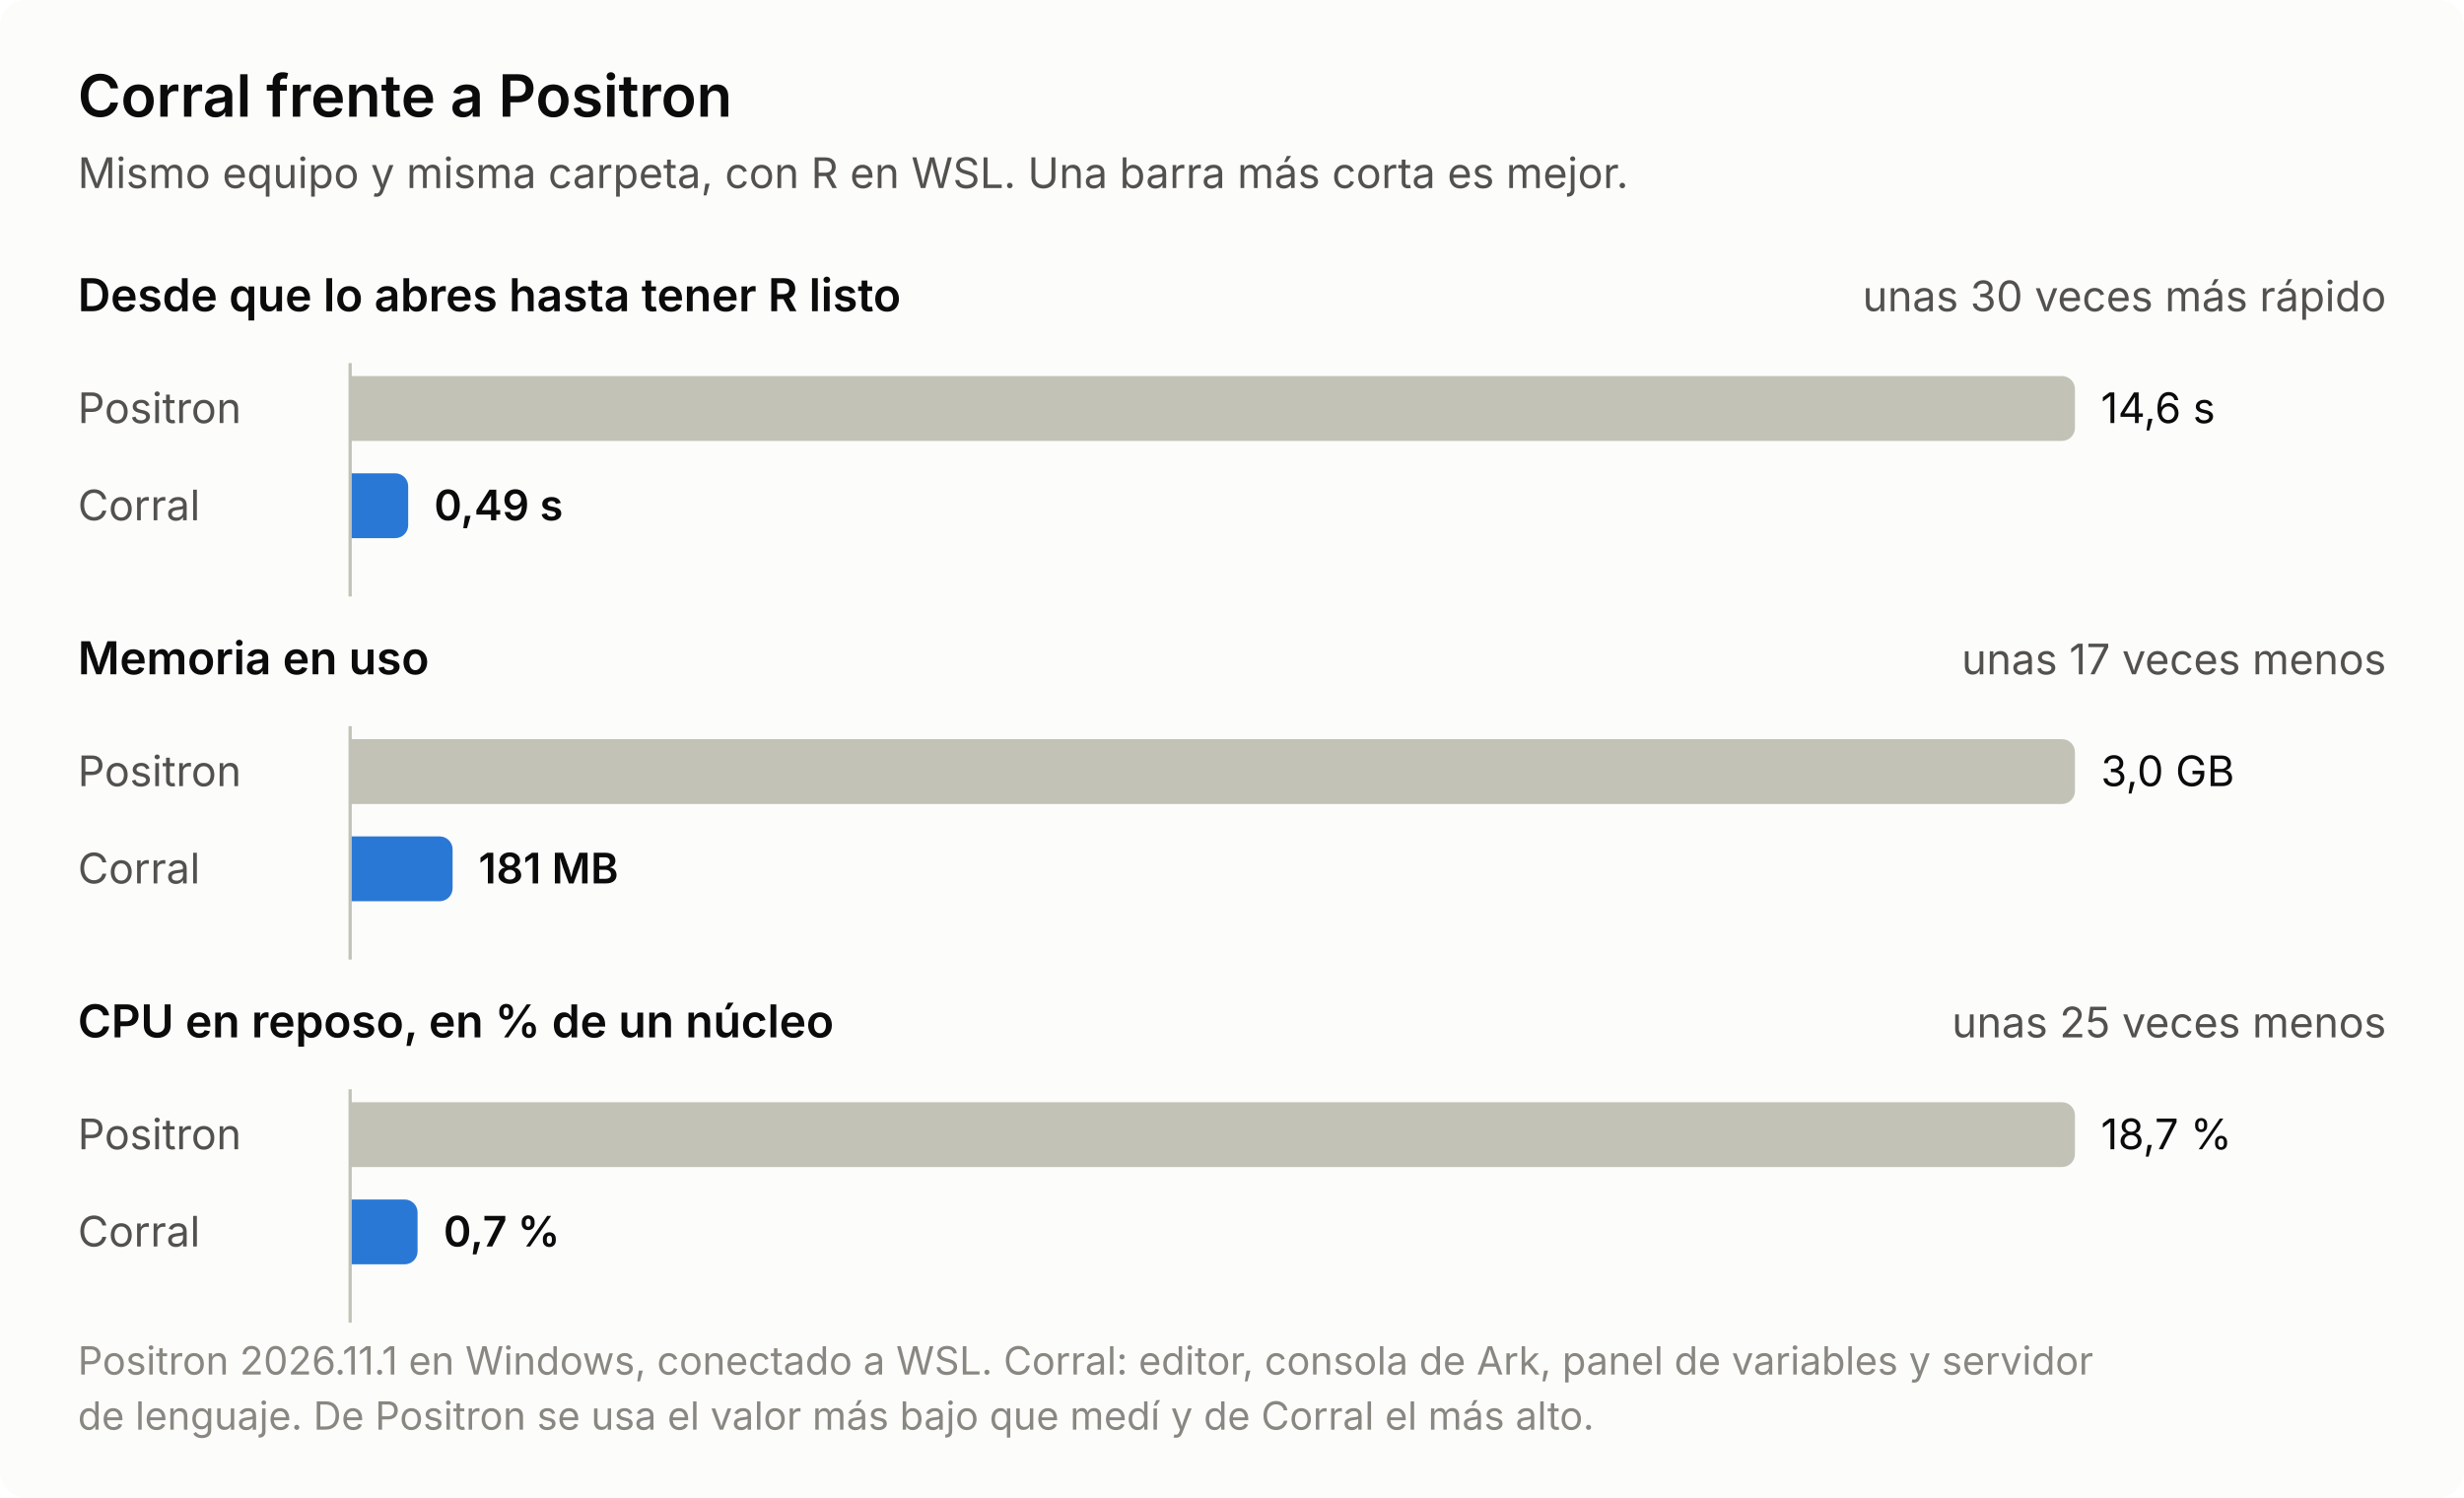
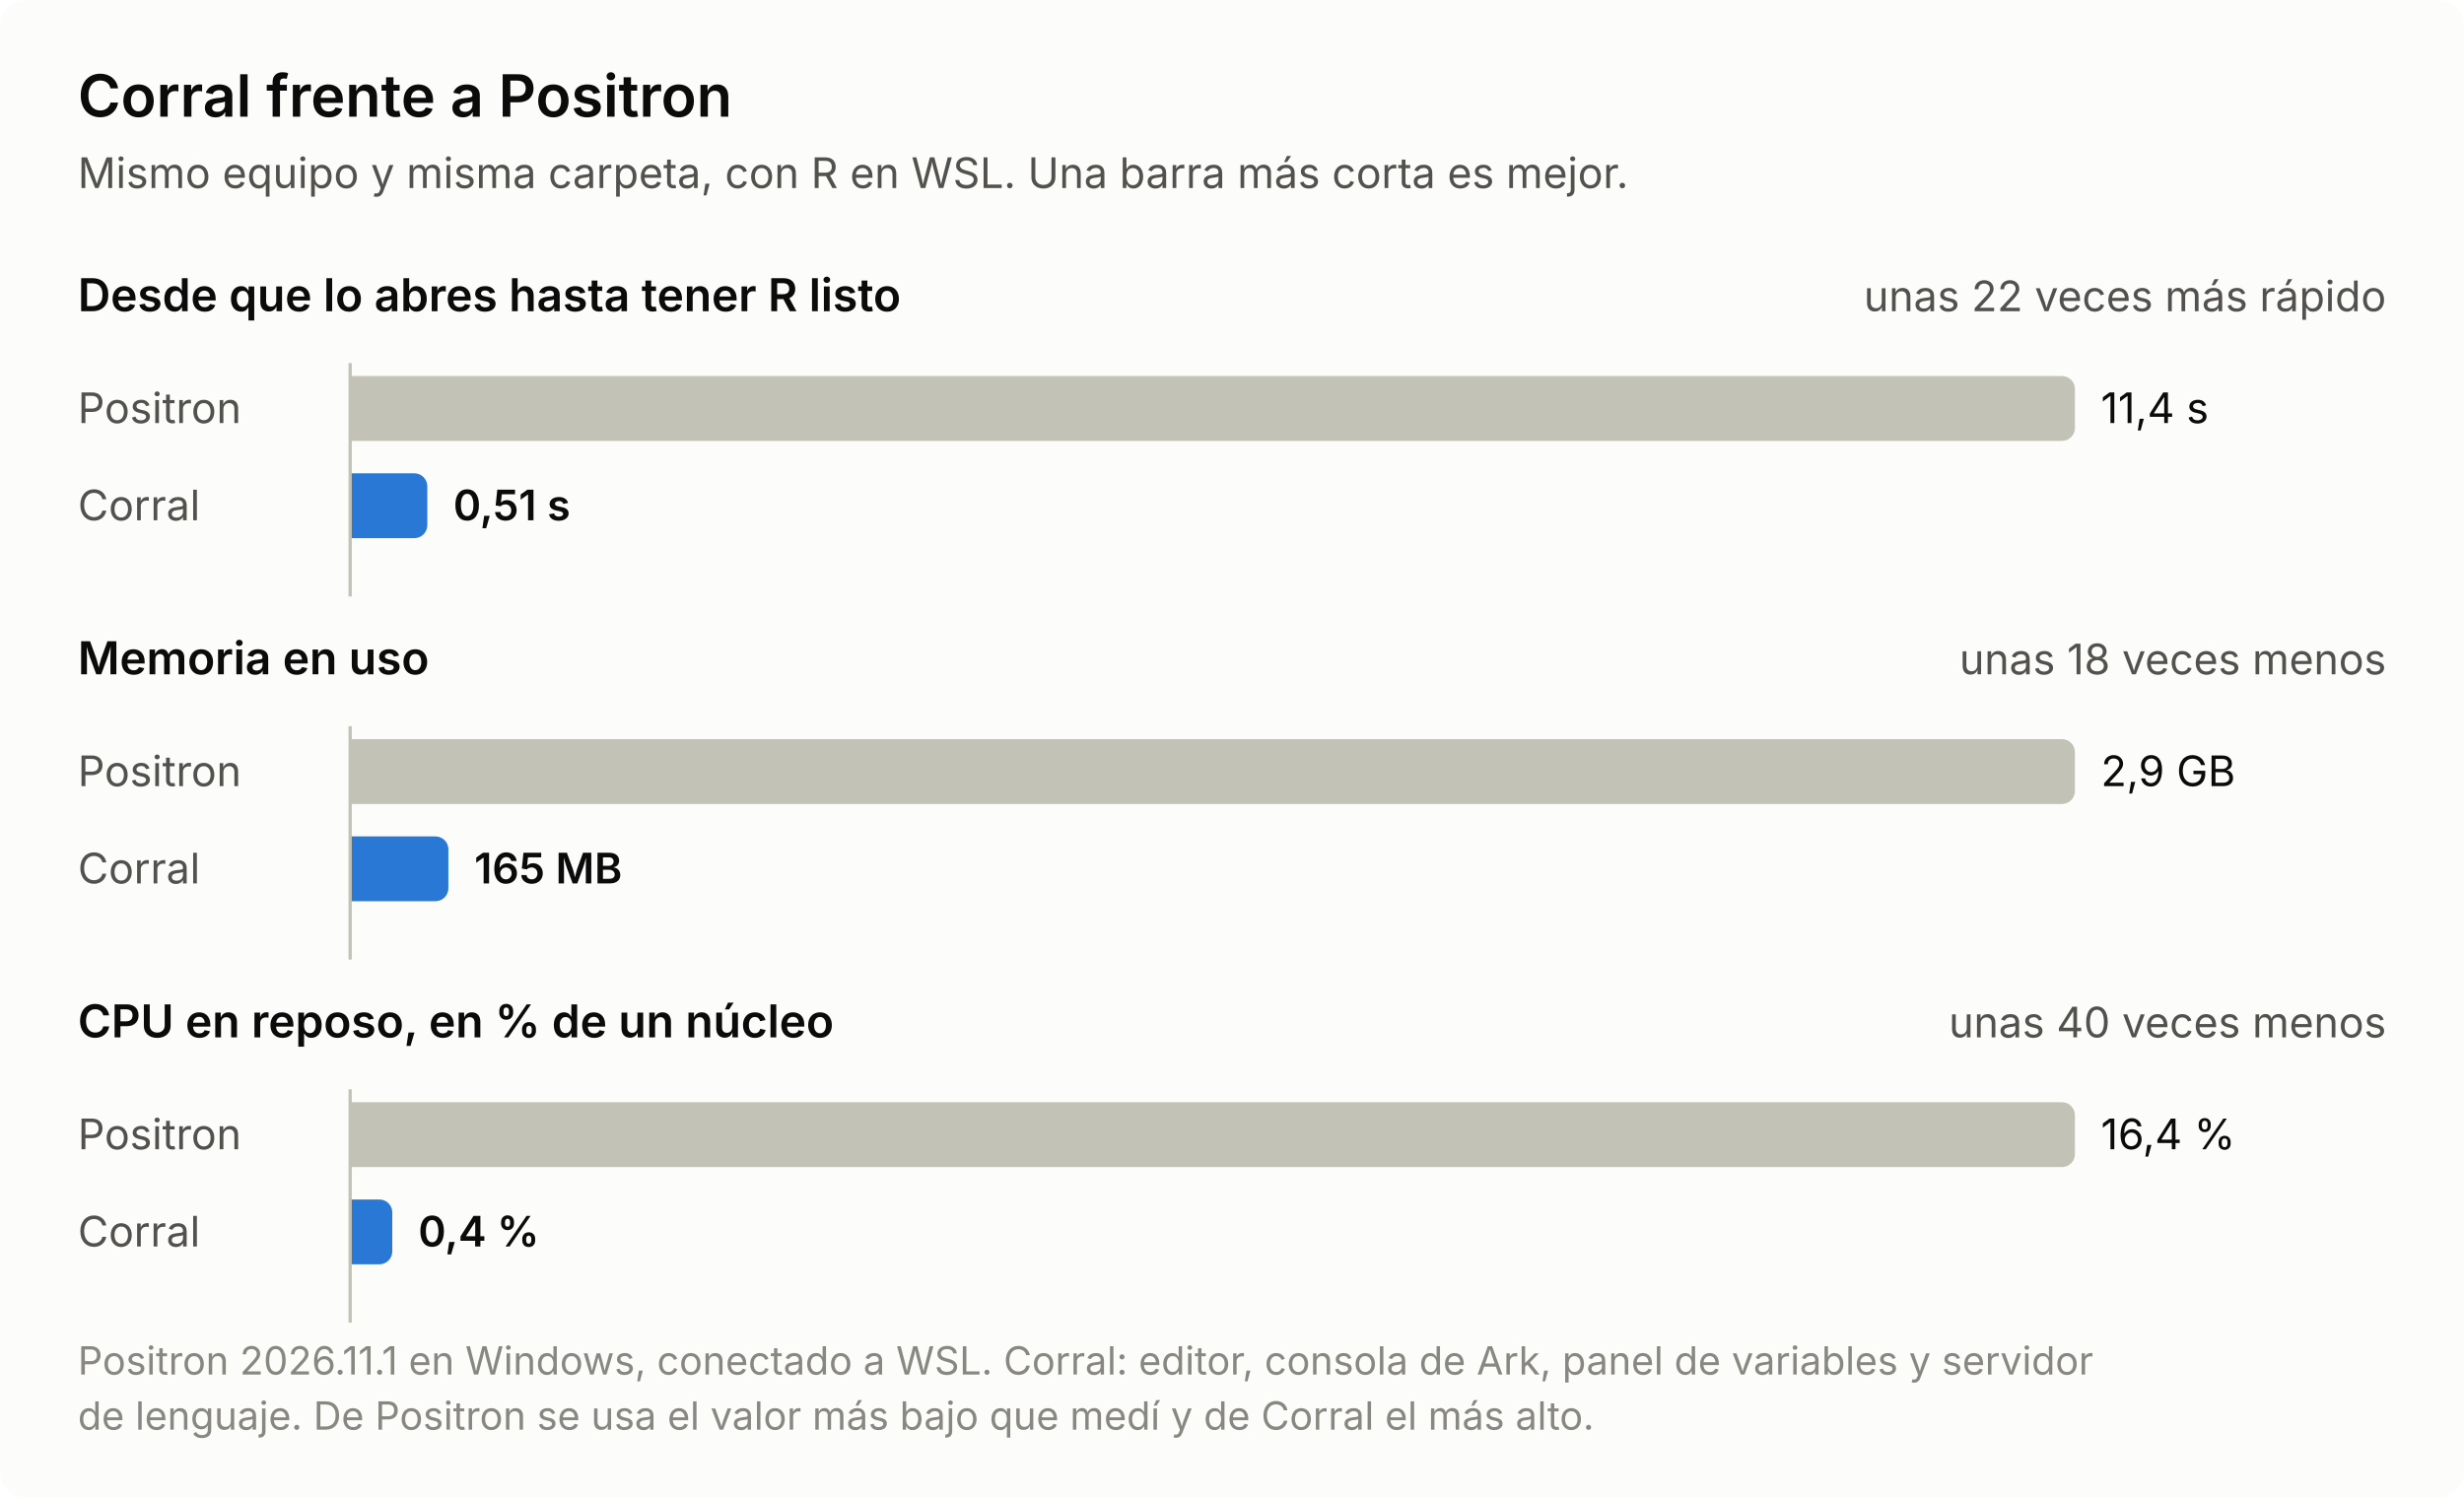
<svg xmlns="http://www.w3.org/2000/svg" viewBox="0 0 760 462" width="760" height="462" role="img" font-family="system-ui, -apple-system, &quot;Segoe UI&quot;, sans-serif">
  <rect width="760" height="462" rx="8" fill="#fcfcfb" />
  <text x="24.0" y="36.0" font-size="18" font-weight="600" fill="#0b0b0b" text-anchor="start">Corral frente a Positron</text>
  <text x="24.0" y="58.0" font-size="13" font-weight="400" fill="#52514e" text-anchor="start">Mismo equipo y misma carpeta, con R en WSL. Una barra más corta es mejor.</text>
  <text x="24.0" y="96.0" font-size="14" font-weight="600" fill="#0b0b0b" text-anchor="start">Desde que lo abres hasta tener R listo</text>
-   <text x="736.0" y="96.0" font-size="13" font-weight="400" fill="#52514e" text-anchor="end">unas 30 veces más rápido</text>
+   <text x="736.0" y="96.0" font-size="13" font-weight="400" fill="#52514e" text-anchor="end">unas 22 veces más rápido</text>
  <text x="24.0" y="130.5" font-size="13" font-weight="400" fill="#52514e" text-anchor="start">Positron</text>
  <path d="M108.0,116.0 h528.0 a4,4 0 0 1 4,4 v12.0 a4,4 0 0 1 -4,4 h-528.0 z" fill="#c3c2b7" />
-   <text x="648.0" y="130.5" font-size="13" font-weight="400" fill="#0b0b0b" text-anchor="start">14,6 s</text>
+   <text x="648.0" y="130.5" font-size="13" font-weight="400" fill="#0b0b0b" text-anchor="start">11,4 s</text>
  <text x="24.0" y="160.5" font-size="13" font-weight="400" fill="#52514e" text-anchor="start">Corral</text>
-   <path d="M108.0,146.0 h13.9 a4,4 0 0 1 4,4 v12.0 a4,4 0 0 1 -4,4 h-13.9 z" fill="#2a78d6" />
-   <text x="133.9" y="160.5" font-size="13" font-weight="600" fill="#0b0b0b" text-anchor="start">0,49 s</text>
+   <path d="M108.0,146.0 h19.8 a4,4 0 0 1 4,4 v12.0 a4,4 0 0 1 -4,4 h-19.8 z" fill="#2a78d6" />
+   <text x="139.8" y="160.5" font-size="13" font-weight="600" fill="#0b0b0b" text-anchor="start">0,51 s</text>
  <line x1="108" y1="112" x2="108" y2="184" stroke="#c3c2b7" stroke-width="1" />
  <text x="24.0" y="208.0" font-size="14" font-weight="600" fill="#0b0b0b" text-anchor="start">Memoria en uso</text>
-   <text x="736.0" y="208.0" font-size="13" font-weight="400" fill="#52514e" text-anchor="end">unas 17 veces menos</text>
+   <text x="736.0" y="208.0" font-size="13" font-weight="400" fill="#52514e" text-anchor="end">unas 18 veces menos</text>
  <text x="24.0" y="242.5" font-size="13" font-weight="400" fill="#52514e" text-anchor="start">Positron</text>
  <path d="M108.0,228.0 h528.0 a4,4 0 0 1 4,4 v12.0 a4,4 0 0 1 -4,4 h-528.0 z" fill="#c3c2b7" />
-   <text x="648.0" y="242.5" font-size="13" font-weight="400" fill="#0b0b0b" text-anchor="start">3,0 GB</text>
+   <text x="648.0" y="242.5" font-size="13" font-weight="400" fill="#0b0b0b" text-anchor="start">2,9 GB</text>
  <text x="24.0" y="272.5" font-size="13" font-weight="400" fill="#52514e" text-anchor="start">Corral</text>
-   <path d="M108.0,258.0 h27.6 a4,4 0 0 1 4,4 v12.0 a4,4 0 0 1 -4,4 h-27.6 z" fill="#2a78d6" />
-   <text x="147.6" y="272.5" font-size="13" font-weight="600" fill="#0b0b0b" text-anchor="start">181 MB</text>
+   <path d="M108.0,258.0 h26.3 a4,4 0 0 1 4,4 v12.0 a4,4 0 0 1 -4,4 h-26.3 z" fill="#2a78d6" />
+   <text x="146.3" y="272.5" font-size="13" font-weight="600" fill="#0b0b0b" text-anchor="start">165 MB</text>
  <line x1="108" y1="224" x2="108" y2="296" stroke="#c3c2b7" stroke-width="1" />
  <text x="24.0" y="320.0" font-size="14" font-weight="600" fill="#0b0b0b" text-anchor="start">CPU en reposo, en % de un núcleo</text>
-   <text x="736.0" y="320.0" font-size="13" font-weight="400" fill="#52514e" text-anchor="end">unas 25 veces menos</text>
+   <text x="736.0" y="320.0" font-size="13" font-weight="400" fill="#52514e" text-anchor="end">unas 40 veces menos</text>
  <text x="24.0" y="354.5" font-size="13" font-weight="400" fill="#52514e" text-anchor="start">Positron</text>
  <path d="M108.0,340.0 h528.0 a4,4 0 0 1 4,4 v12.0 a4,4 0 0 1 -4,4 h-528.0 z" fill="#c3c2b7" />
-   <text x="648.0" y="354.5" font-size="13" font-weight="400" fill="#0b0b0b" text-anchor="start">18,7 %</text>
+   <text x="648.0" y="354.5" font-size="13" font-weight="400" fill="#0b0b0b" text-anchor="start">16,4 %</text>
  <text x="24.0" y="384.5" font-size="13" font-weight="400" fill="#52514e" text-anchor="start">Corral</text>
-   <path d="M108.0,370.0 h16.8 a4,4 0 0 1 4,4 v12.0 a4,4 0 0 1 -4,4 h-16.8 z" fill="#2a78d6" />
-   <text x="136.8" y="384.5" font-size="13" font-weight="600" fill="#0b0b0b" text-anchor="start">0,7 %</text>
+   <path d="M108.0,370.0 h9.0 a4,4 0 0 1 4,4 v12.0 a4,4 0 0 1 -4,4 h-9.0 z" fill="#2a78d6" />
+   <text x="129.0" y="384.5" font-size="13" font-weight="600" fill="#0b0b0b" text-anchor="start">0,4 %</text>
  <line x1="108" y1="336" x2="108" y2="408" stroke="#c3c2b7" stroke-width="1" />
  <text x="24.0" y="424.0" font-size="12" font-weight="400" fill="#898781" text-anchor="start">Positron 2026.11.1 en Windows, conectado a WSL. Corral: editor, consola de Ark, panel de variables y servidor</text>
  <text x="24.0" y="441.0" font-size="12" font-weight="400" fill="#898781" text-anchor="start">de lenguaje. De Positron se usa el valor más bajo que medí y de Corral el más alto.</text>
</svg>
